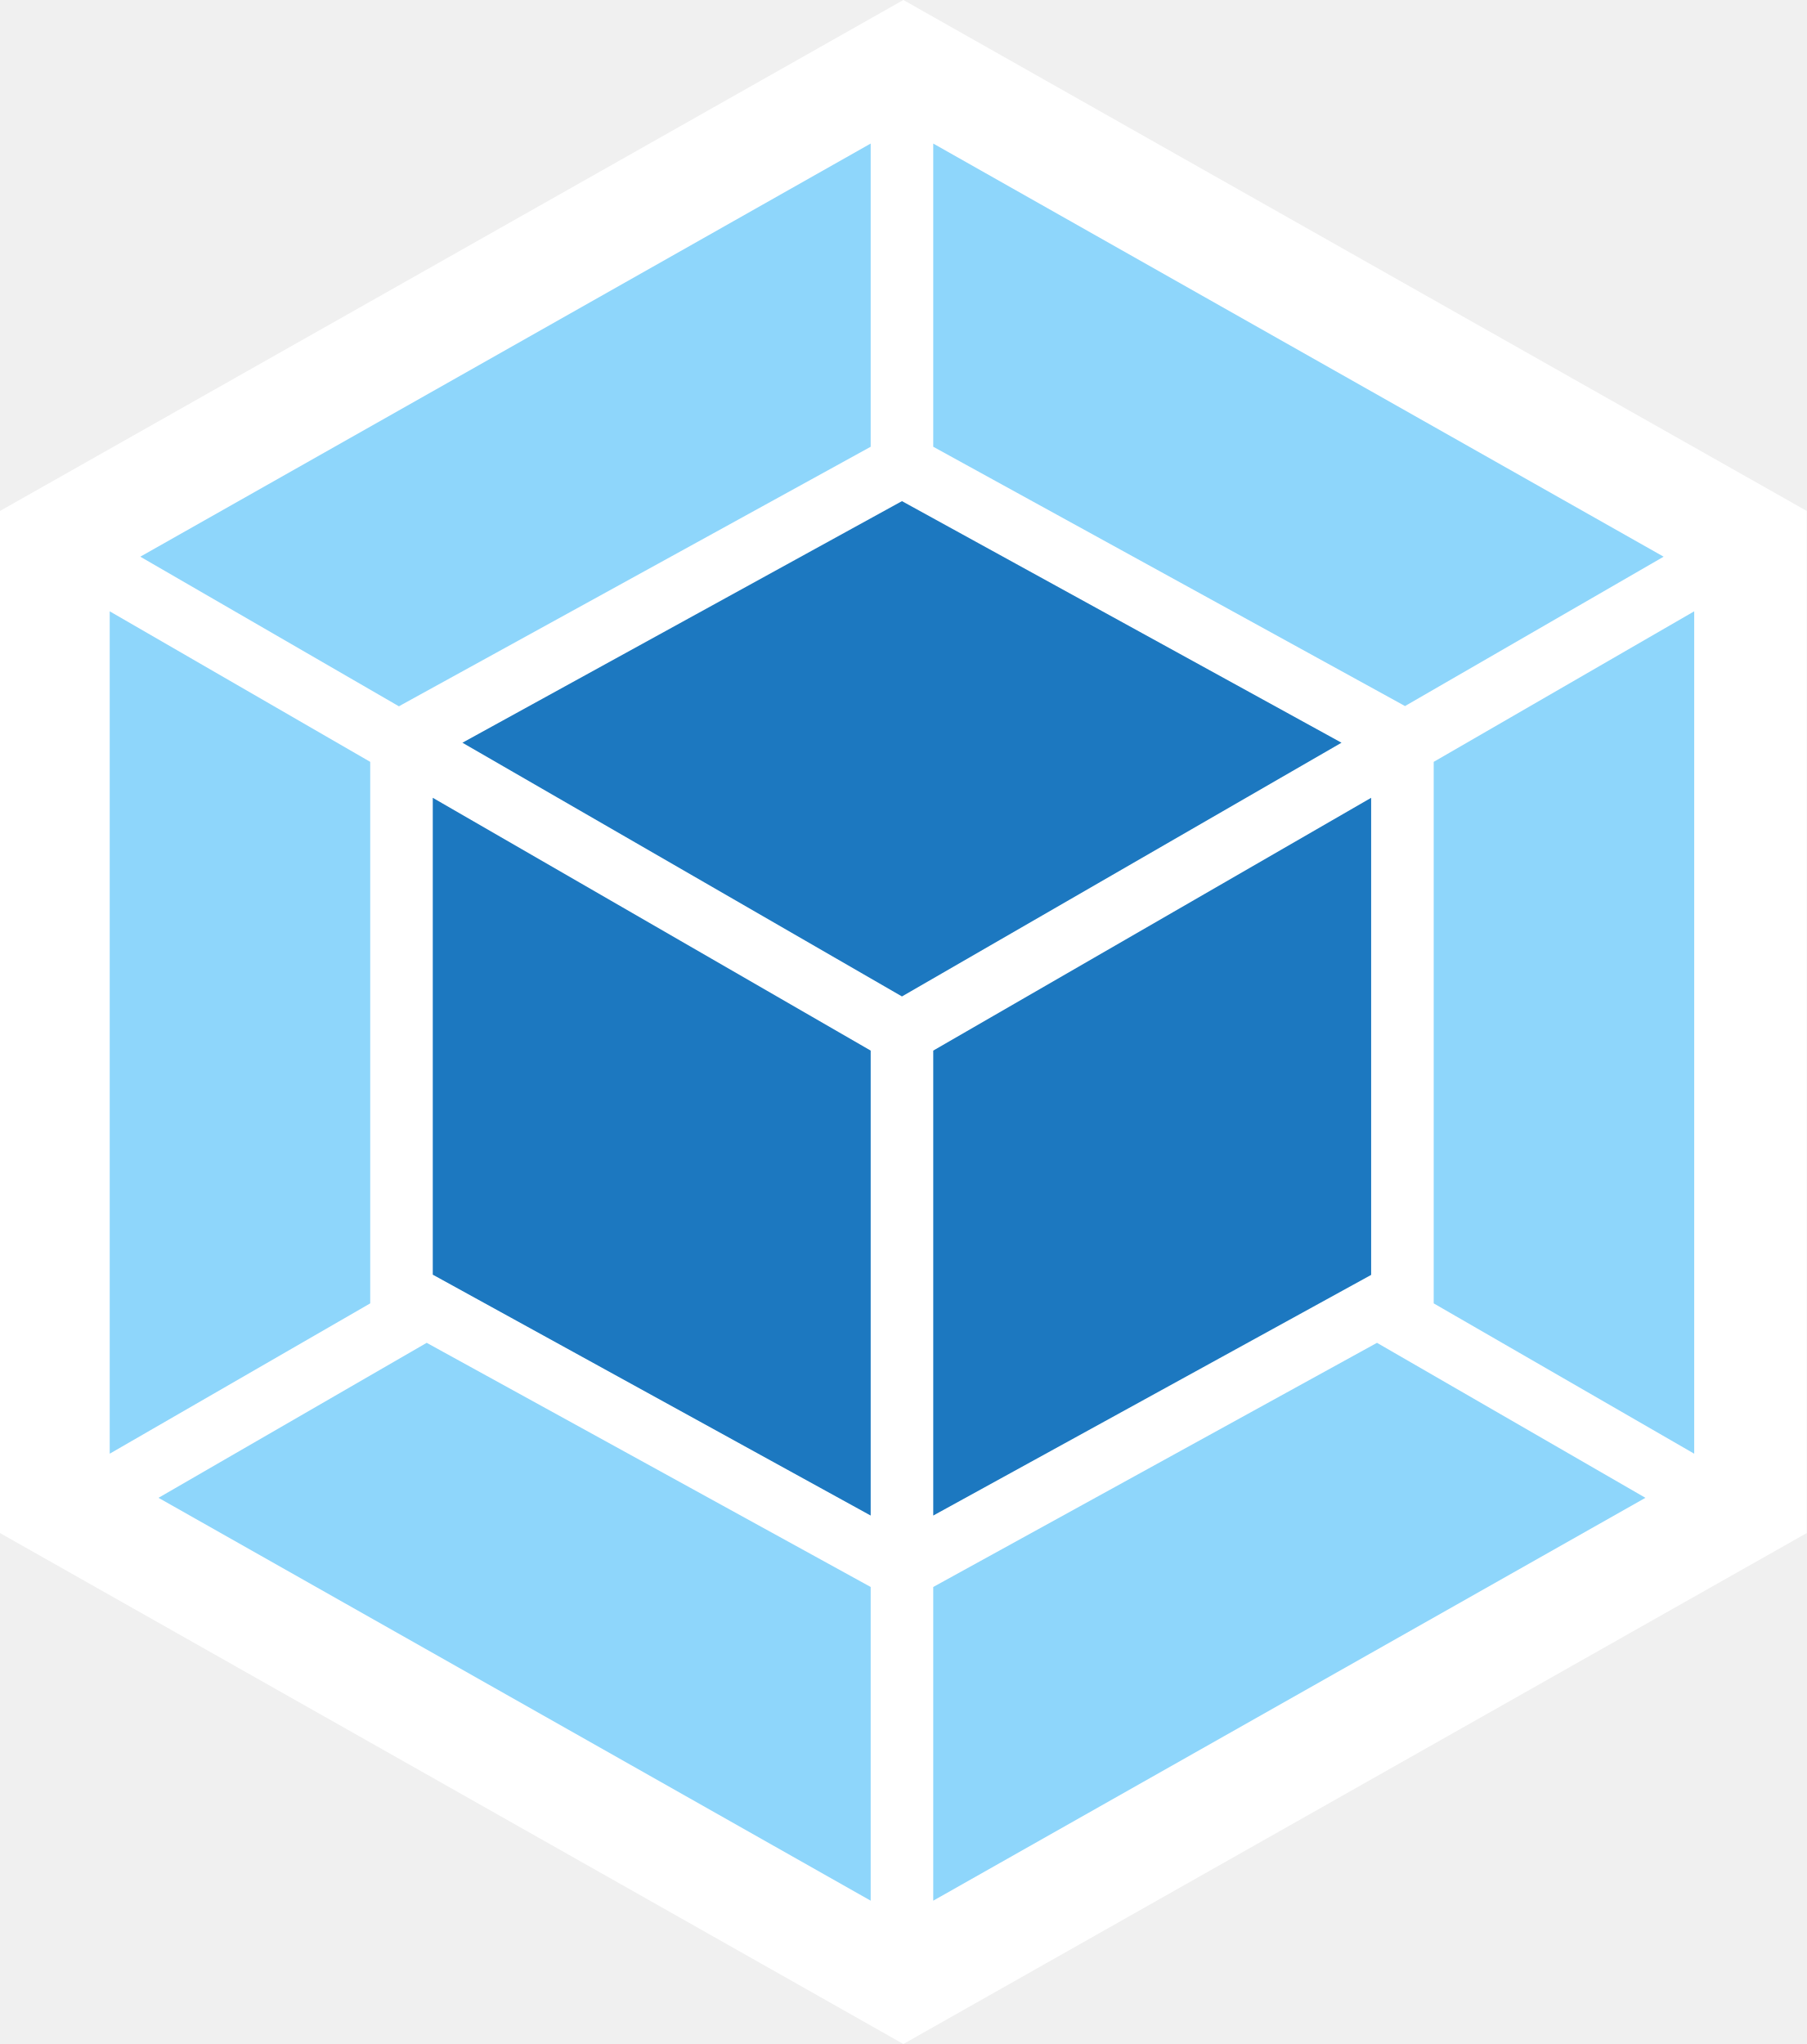
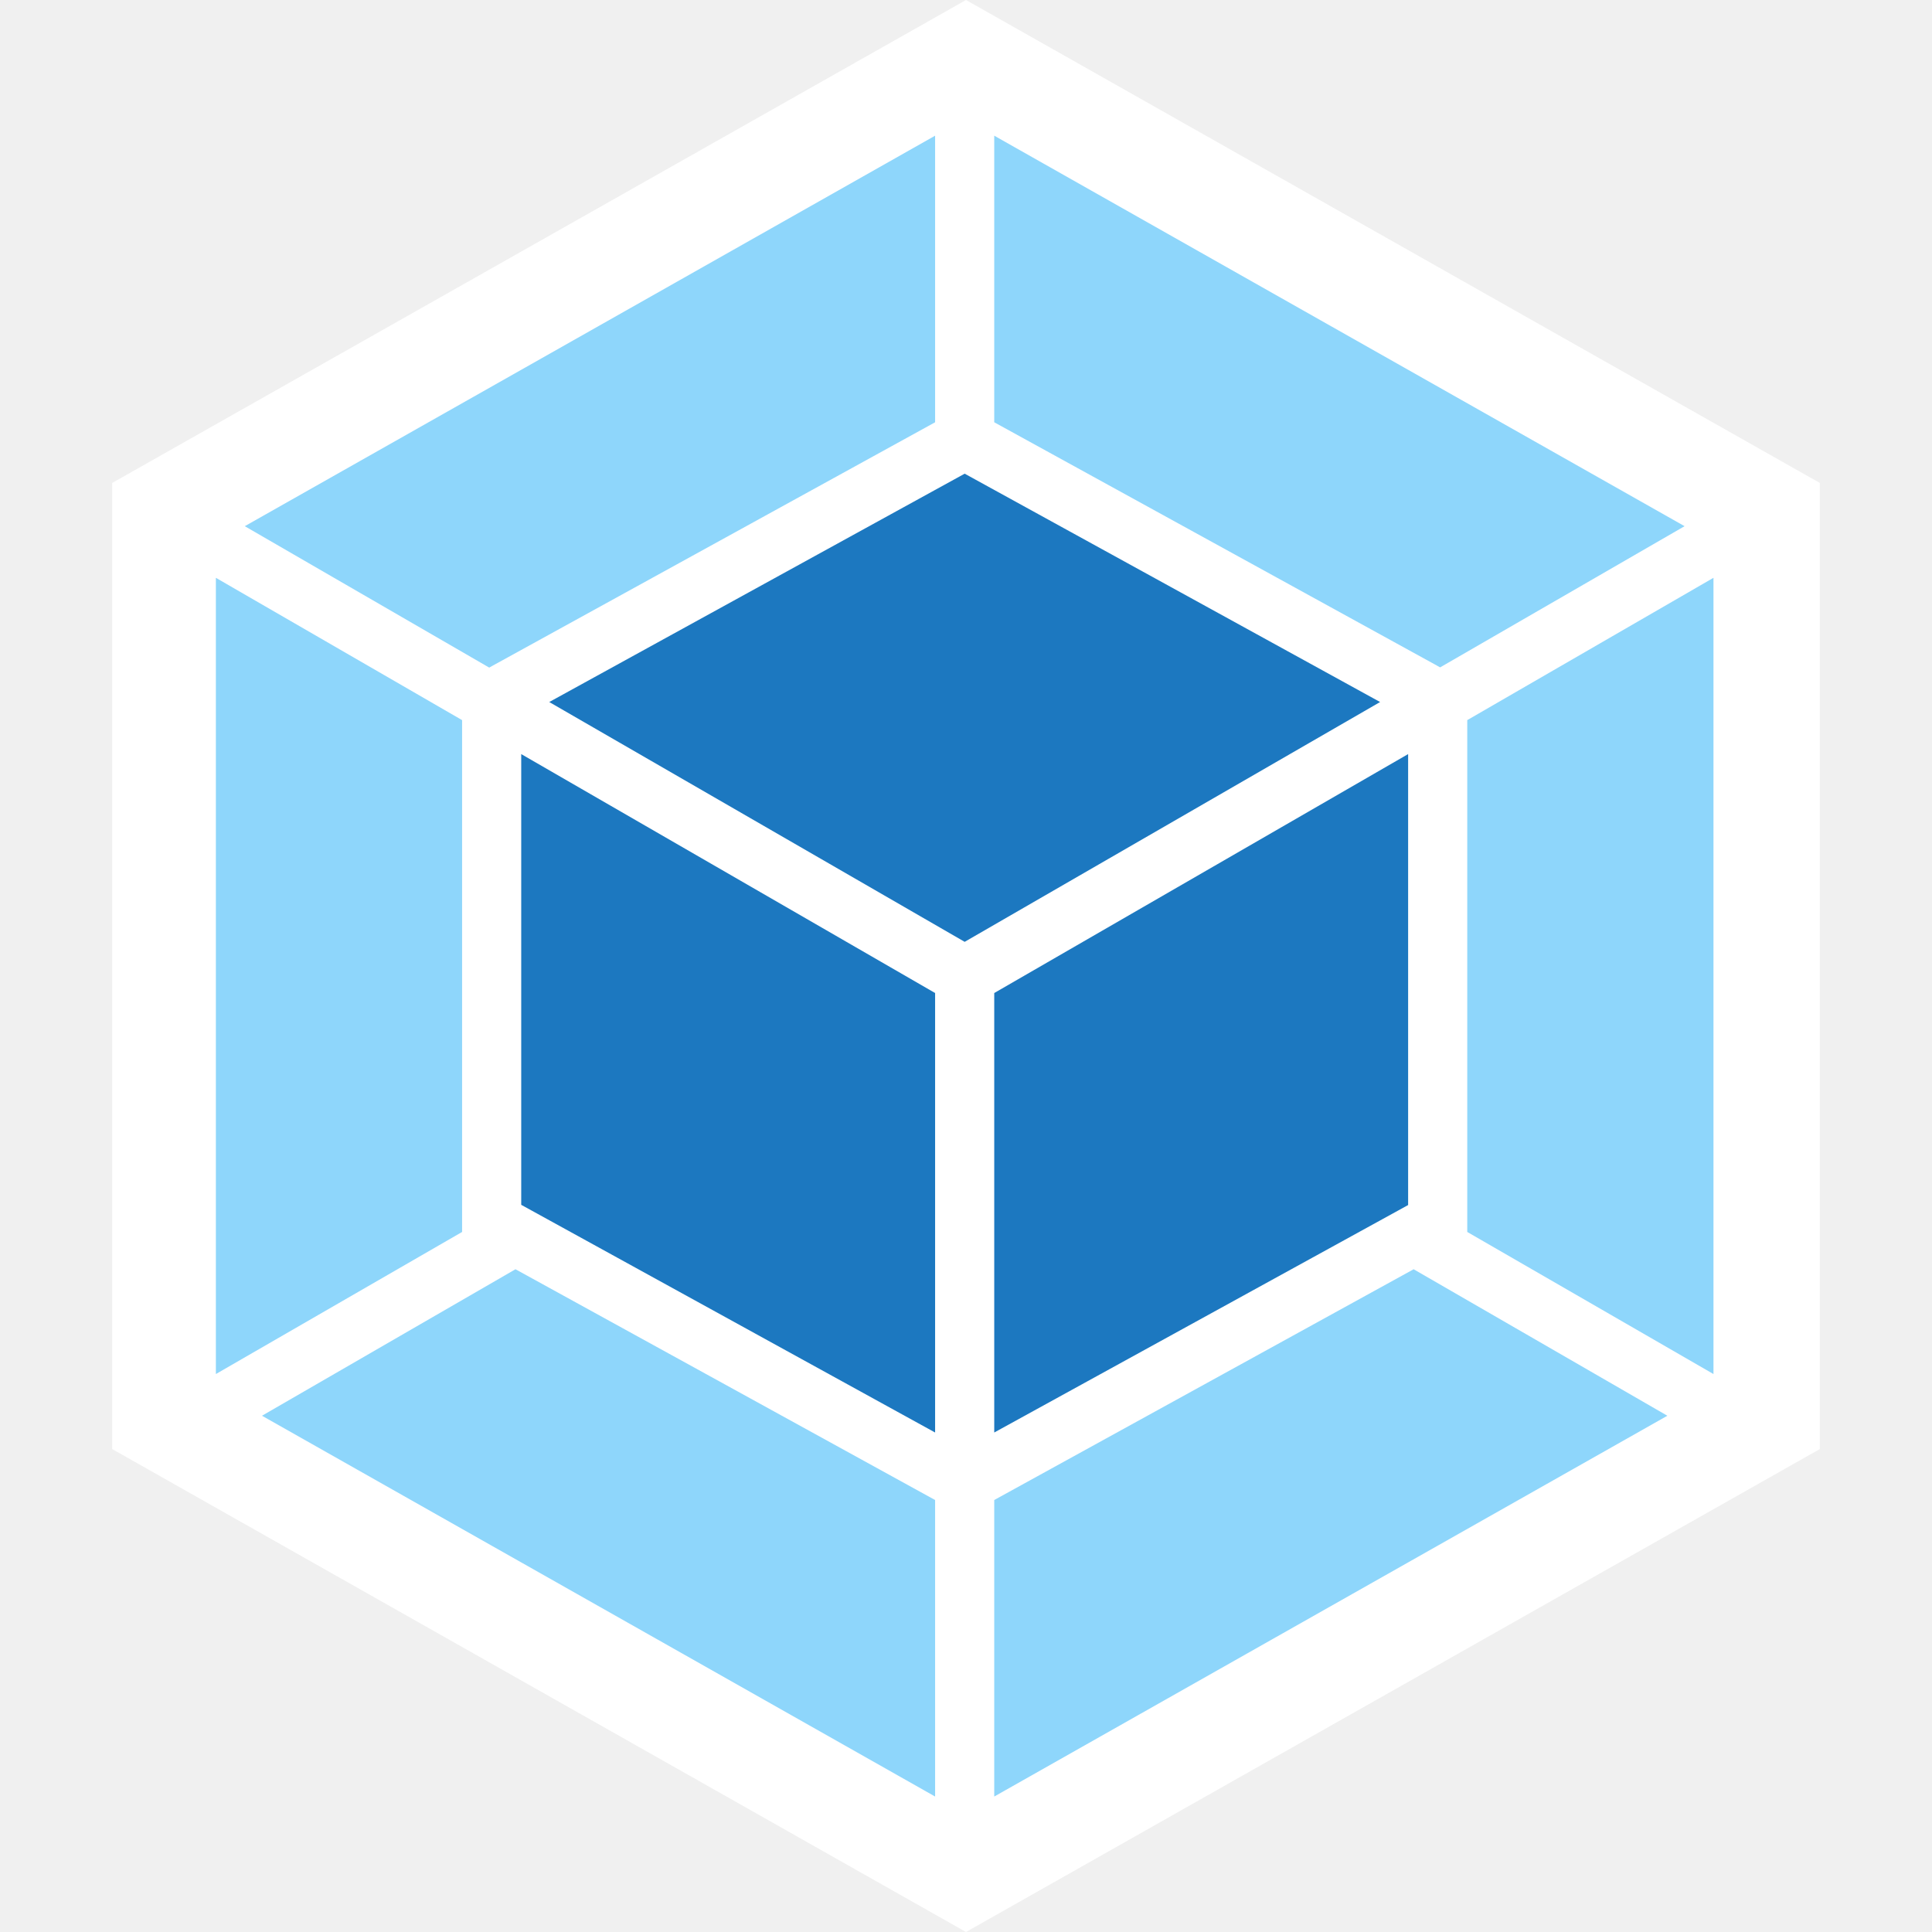
- <svg xmlns="http://www.w3.org/2000/svg" viewBox="0 0 774 875.7">
+ <svg xmlns="http://www.w3.org/2000/svg" viewBox="0 0 774 875.7" width="48" height="48">
  <path fill="#FFF" d="M387 0l387 218.9v437.9L387 875.7 0 656.8V218.9z" />
  <path fill="#8ed6fb" d="M704.9 641.7L399.8 814.3V679.9l190.1-104.6 115 66.4zm20.9-18.9V261.9l-111.6 64.5v232l111.6 64.4zM67.9 641.7L373 814.3V679.9L182.8 575.3 67.9 641.7zM47 622.8V261.9l111.6 64.5v232L47 622.8zm13.1-384.3L373 61.5v129.9L172.5 301.7l-1.6.9-110.8-64.1zm652.6 0l-312.9-177v129.9l200.5 110.2 1.6.9 110.8-64z" />
  <path fill="#1c78c0" d="M373 649.3L185.4 546.1V341.8L373 450.1v199.2zm26.8 0l187.6-103.1V341.8L399.8 450.1v199.2zm-13.4-207zM198.1 318.2l188.3-103.5 188.3 103.5-188.3 108.7-188.3-108.7z" />
</svg>
